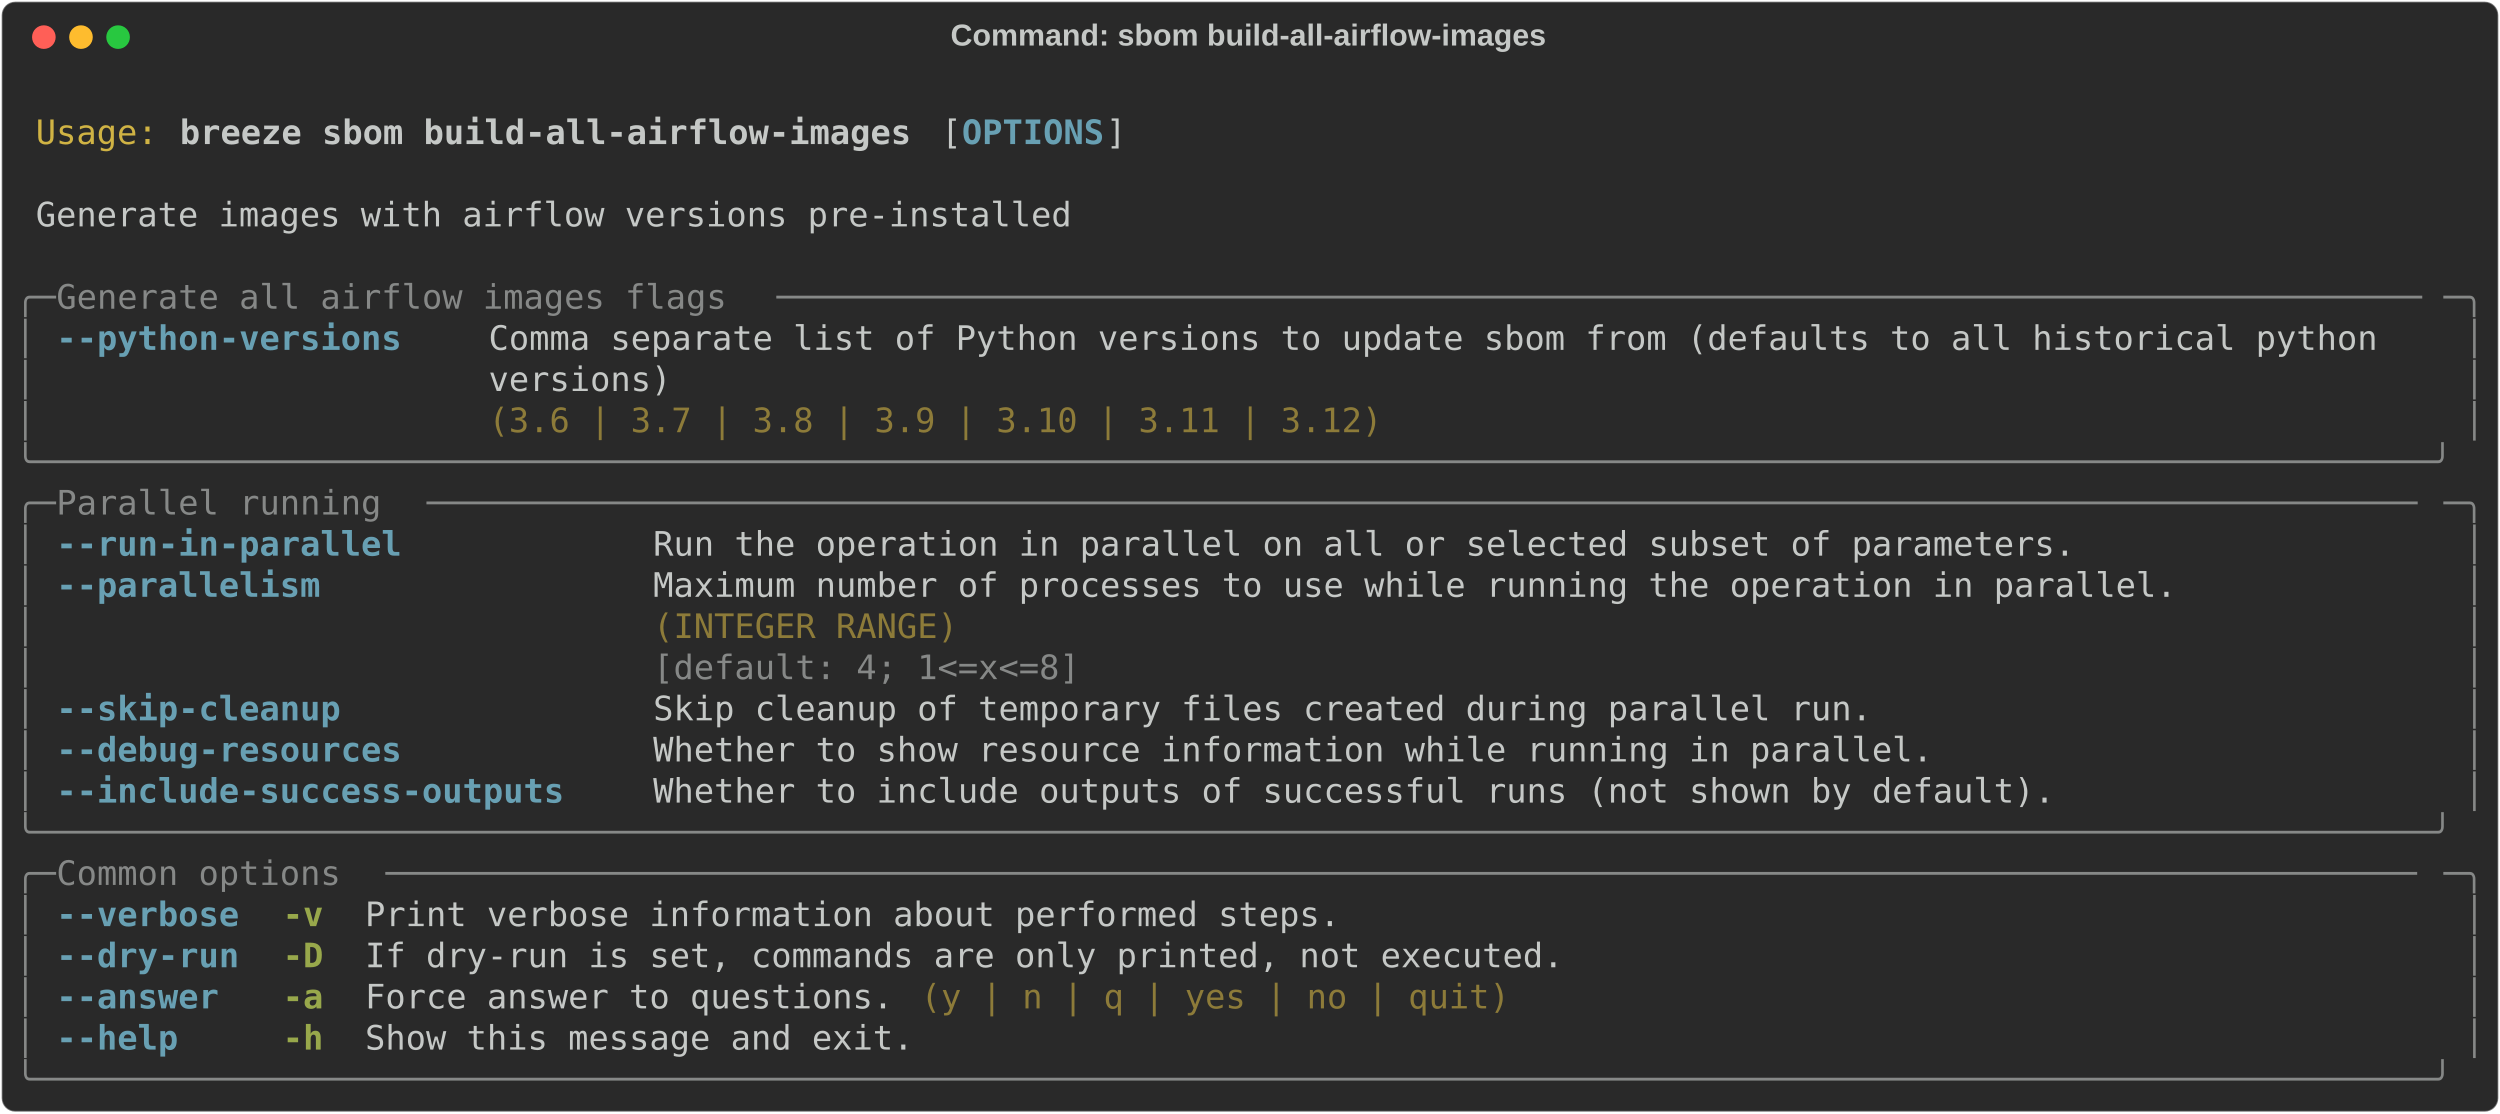
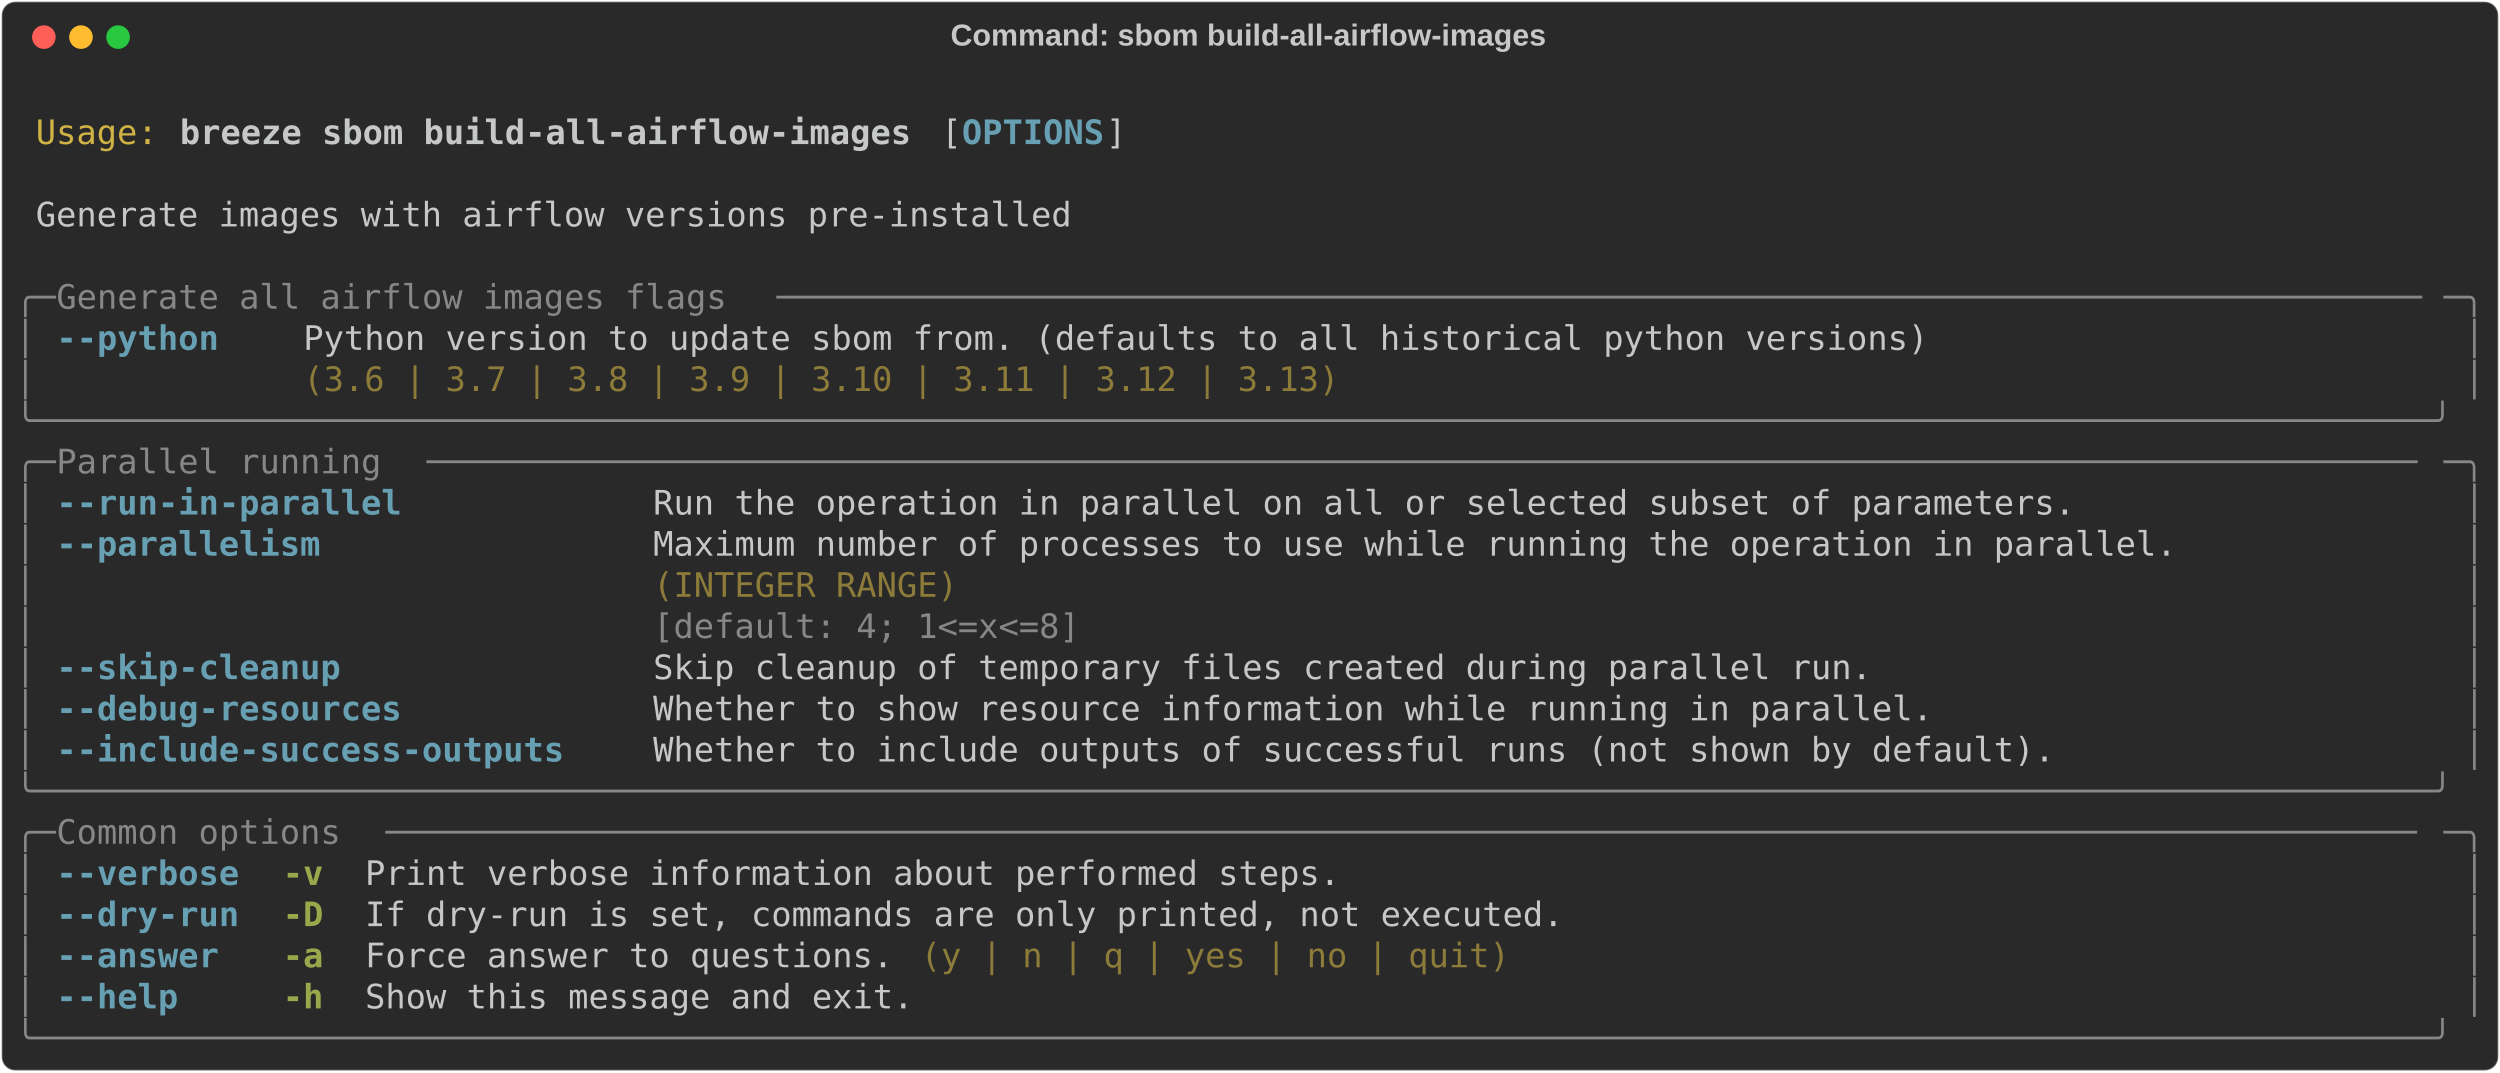
- <svg xmlns="http://www.w3.org/2000/svg" class="rich-terminal" viewBox="0 0 1482 660.0">
+ <svg xmlns="http://www.w3.org/2000/svg" class="rich-terminal" viewBox="0 0 1482 635.6">
  <style>

    @font-face {
        font-family: "Fira Code";
        src: local("FiraCode-Regular"),
                url("https://cdnjs.cloudflare.com/ajax/libs/firacode/6.2.0/woff2/FiraCode-Regular.woff2") format("woff2"),
                url("https://cdnjs.cloudflare.com/ajax/libs/firacode/6.2.0/woff/FiraCode-Regular.woff") format("woff");
        font-style: normal;
        font-weight: 400;
    }
    @font-face {
        font-family: "Fira Code";
        src: local("FiraCode-Bold"),
                url("https://cdnjs.cloudflare.com/ajax/libs/firacode/6.2.0/woff2/FiraCode-Bold.woff2") format("woff2"),
                url("https://cdnjs.cloudflare.com/ajax/libs/firacode/6.2.0/woff/FiraCode-Bold.woff") format("woff");
        font-style: bold;
        font-weight: 700;
    }

    .breeze-sbom-build-all-airflow-images-matrix {
        font-family: Fira Code, monospace;
        font-size: 20px;
        line-height: 24.4px;
        font-variant-east-asian: full-width;
    }

    .breeze-sbom-build-all-airflow-images-title {
        font-size: 18px;
        font-weight: bold;
        font-family: arial;
    }

    .breeze-sbom-build-all-airflow-images-r1 { fill: #c5c8c6 }
.breeze-sbom-build-all-airflow-images-r2 { fill: #d0b344 }
.breeze-sbom-build-all-airflow-images-r3 { fill: #c5c8c6;font-weight: bold }
.breeze-sbom-build-all-airflow-images-r4 { fill: #68a0b3;font-weight: bold }
.breeze-sbom-build-all-airflow-images-r5 { fill: #868887 }
.breeze-sbom-build-all-airflow-images-r6 { fill: #8d7b39 }
.breeze-sbom-build-all-airflow-images-r7 { fill: #98a84b;font-weight: bold }
    </style>
  <defs>
    <clipPath id="breeze-sbom-build-all-airflow-images-clip-terminal">
-       <rect x="0" y="0" width="1463.0" height="609.0" />
+       <rect x="0" y="0" width="1463.0" height="584.6" />
    </clipPath>
    <clipPath id="breeze-sbom-build-all-airflow-images-line-0">
      <rect x="0" y="1.5" width="1464" height="24.65" />
    </clipPath>
    <clipPath id="breeze-sbom-build-all-airflow-images-line-1">
      <rect x="0" y="25.9" width="1464" height="24.65" />
    </clipPath>
    <clipPath id="breeze-sbom-build-all-airflow-images-line-2">
      <rect x="0" y="50.3" width="1464" height="24.65" />
    </clipPath>
    <clipPath id="breeze-sbom-build-all-airflow-images-line-3">
      <rect x="0" y="74.7" width="1464" height="24.65" />
    </clipPath>
    <clipPath id="breeze-sbom-build-all-airflow-images-line-4">
      <rect x="0" y="99.1" width="1464" height="24.65" />
    </clipPath>
    <clipPath id="breeze-sbom-build-all-airflow-images-line-5">
      <rect x="0" y="123.5" width="1464" height="24.65" />
    </clipPath>
    <clipPath id="breeze-sbom-build-all-airflow-images-line-6">
      <rect x="0" y="147.9" width="1464" height="24.65" />
    </clipPath>
    <clipPath id="breeze-sbom-build-all-airflow-images-line-7">
      <rect x="0" y="172.3" width="1464" height="24.65" />
    </clipPath>
    <clipPath id="breeze-sbom-build-all-airflow-images-line-8">
      <rect x="0" y="196.7" width="1464" height="24.65" />
    </clipPath>
    <clipPath id="breeze-sbom-build-all-airflow-images-line-9">
      <rect x="0" y="221.1" width="1464" height="24.65" />
    </clipPath>
    <clipPath id="breeze-sbom-build-all-airflow-images-line-10">
      <rect x="0" y="245.5" width="1464" height="24.65" />
    </clipPath>
    <clipPath id="breeze-sbom-build-all-airflow-images-line-11">
      <rect x="0" y="269.9" width="1464" height="24.65" />
    </clipPath>
    <clipPath id="breeze-sbom-build-all-airflow-images-line-12">
      <rect x="0" y="294.3" width="1464" height="24.65" />
    </clipPath>
    <clipPath id="breeze-sbom-build-all-airflow-images-line-13">
      <rect x="0" y="318.7" width="1464" height="24.65" />
    </clipPath>
    <clipPath id="breeze-sbom-build-all-airflow-images-line-14">
      <rect x="0" y="343.1" width="1464" height="24.65" />
    </clipPath>
    <clipPath id="breeze-sbom-build-all-airflow-images-line-15">
      <rect x="0" y="367.5" width="1464" height="24.65" />
    </clipPath>
    <clipPath id="breeze-sbom-build-all-airflow-images-line-16">
      <rect x="0" y="391.9" width="1464" height="24.65" />
    </clipPath>
    <clipPath id="breeze-sbom-build-all-airflow-images-line-17">
      <rect x="0" y="416.3" width="1464" height="24.65" />
    </clipPath>
    <clipPath id="breeze-sbom-build-all-airflow-images-line-18">
      <rect x="0" y="440.7" width="1464" height="24.65" />
    </clipPath>
    <clipPath id="breeze-sbom-build-all-airflow-images-line-19">
      <rect x="0" y="465.1" width="1464" height="24.65" />
    </clipPath>
    <clipPath id="breeze-sbom-build-all-airflow-images-line-20">
      <rect x="0" y="489.5" width="1464" height="24.65" />
    </clipPath>
    <clipPath id="breeze-sbom-build-all-airflow-images-line-21">
      <rect x="0" y="513.9" width="1464" height="24.65" />
    </clipPath>
    <clipPath id="breeze-sbom-build-all-airflow-images-line-22">
      <rect x="0" y="538.3" width="1464" height="24.65" />
    </clipPath>
-     <clipPath id="breeze-sbom-build-all-airflow-images-line-23">
-       <rect x="0" y="562.7" width="1464" height="24.65" />
-     </clipPath>
  </defs>
-   <rect fill="#292929" stroke="rgba(255,255,255,0.35)" stroke-width="1" x="1" y="1" width="1480" height="658" rx="8" />
+   <rect fill="#292929" stroke="rgba(255,255,255,0.35)" stroke-width="1" x="1" y="1" width="1480" height="633.6" rx="8" />
  <text class="breeze-sbom-build-all-airflow-images-title" fill="#c5c8c6" text-anchor="middle" x="740" y="27">Command: sbom build-all-airflow-images</text>
  <g transform="translate(26,22)">
    <circle cx="0" cy="0" r="7" fill="#ff5f57" />
    <circle cx="22" cy="0" r="7" fill="#febc2e" />
    <circle cx="44" cy="0" r="7" fill="#28c840" />
  </g>
  <g transform="translate(9, 41)" clip-path="url(#breeze-sbom-build-all-airflow-images-clip-terminal)">
    <g class="breeze-sbom-build-all-airflow-images-matrix">
      <text class="breeze-sbom-build-all-airflow-images-r1" x="1464" y="20" textLength="12.2" clip-path="url(#breeze-sbom-build-all-airflow-images-line-0)">
</text>
      <text class="breeze-sbom-build-all-airflow-images-r2" x="12.2" y="44.4" textLength="73.2" clip-path="url(#breeze-sbom-build-all-airflow-images-line-1)">Usage:</text>
      <text class="breeze-sbom-build-all-airflow-images-r3" x="97.6" y="44.4" textLength="439.2" clip-path="url(#breeze-sbom-build-all-airflow-images-line-1)">breeze sbom build-all-airflow-images</text>
      <text class="breeze-sbom-build-all-airflow-images-r1" x="549" y="44.4" textLength="12.2" clip-path="url(#breeze-sbom-build-all-airflow-images-line-1)">[</text>
      <text class="breeze-sbom-build-all-airflow-images-r4" x="561.2" y="44.4" textLength="85.4" clip-path="url(#breeze-sbom-build-all-airflow-images-line-1)">OPTIONS</text>
      <text class="breeze-sbom-build-all-airflow-images-r1" x="646.6" y="44.4" textLength="12.2" clip-path="url(#breeze-sbom-build-all-airflow-images-line-1)">]</text>
      <text class="breeze-sbom-build-all-airflow-images-r1" x="1464" y="44.4" textLength="12.2" clip-path="url(#breeze-sbom-build-all-airflow-images-line-1)">
</text>
      <text class="breeze-sbom-build-all-airflow-images-r1" x="1464" y="68.8" textLength="12.2" clip-path="url(#breeze-sbom-build-all-airflow-images-line-2)">
</text>
      <text class="breeze-sbom-build-all-airflow-images-r1" x="12.2" y="93.2" textLength="622.2" clip-path="url(#breeze-sbom-build-all-airflow-images-line-3)">Generate images with airflow versions pre-installed</text>
      <text class="breeze-sbom-build-all-airflow-images-r1" x="1464" y="93.2" textLength="12.2" clip-path="url(#breeze-sbom-build-all-airflow-images-line-3)">
</text>
      <text class="breeze-sbom-build-all-airflow-images-r1" x="1464" y="117.6" textLength="12.2" clip-path="url(#breeze-sbom-build-all-airflow-images-line-4)">
</text>
      <text class="breeze-sbom-build-all-airflow-images-r5" x="0" y="142" textLength="24.4" clip-path="url(#breeze-sbom-build-all-airflow-images-line-5)">╭─</text>
      <text class="breeze-sbom-build-all-airflow-images-r5" x="24.4" y="142" textLength="427" clip-path="url(#breeze-sbom-build-all-airflow-images-line-5)"> Generate all airflow images flags </text>
      <text class="breeze-sbom-build-all-airflow-images-r5" x="451.4" y="142" textLength="988.2" clip-path="url(#breeze-sbom-build-all-airflow-images-line-5)">─────────────────────────────────────────────────────────────────────────────────</text>
      <text class="breeze-sbom-build-all-airflow-images-r5" x="1439.6" y="142" textLength="24.4" clip-path="url(#breeze-sbom-build-all-airflow-images-line-5)">─╮</text>
      <text class="breeze-sbom-build-all-airflow-images-r1" x="1464" y="142" textLength="12.2" clip-path="url(#breeze-sbom-build-all-airflow-images-line-5)">
</text>
      <text class="breeze-sbom-build-all-airflow-images-r5" x="0" y="166.4" textLength="12.2" clip-path="url(#breeze-sbom-build-all-airflow-images-line-6)">│</text>
-       <text class="breeze-sbom-build-all-airflow-images-r4" x="24.4" y="166.4" textLength="207.4" clip-path="url(#breeze-sbom-build-all-airflow-images-line-6)">--python-versions</text>
-       <text class="breeze-sbom-build-all-airflow-images-r1" x="280.6" y="166.4" textLength="1159" clip-path="url(#breeze-sbom-build-all-airflow-images-line-6)">Comma separate list of Python versions to update sbom from (defaults to all historical python  </text>
+       <text class="breeze-sbom-build-all-airflow-images-r4" x="24.4" y="166.4" textLength="97.6" clip-path="url(#breeze-sbom-build-all-airflow-images-line-6)">--python</text>
+       <text class="breeze-sbom-build-all-airflow-images-r1" x="170.8" y="166.4" textLength="976" clip-path="url(#breeze-sbom-build-all-airflow-images-line-6)">Python version to update sbom from. (defaults to all historical python versions)</text>
      <text class="breeze-sbom-build-all-airflow-images-r5" x="1451.8" y="166.4" textLength="12.2" clip-path="url(#breeze-sbom-build-all-airflow-images-line-6)">│</text>
      <text class="breeze-sbom-build-all-airflow-images-r1" x="1464" y="166.4" textLength="12.2" clip-path="url(#breeze-sbom-build-all-airflow-images-line-6)">
</text>
      <text class="breeze-sbom-build-all-airflow-images-r5" x="0" y="190.8" textLength="12.2" clip-path="url(#breeze-sbom-build-all-airflow-images-line-7)">│</text>
-       <text class="breeze-sbom-build-all-airflow-images-r1" x="280.6" y="190.8" textLength="1159" clip-path="url(#breeze-sbom-build-all-airflow-images-line-7)">versions)                                                                                      </text>
+       <text class="breeze-sbom-build-all-airflow-images-r6" x="170.8" y="190.8" textLength="976" clip-path="url(#breeze-sbom-build-all-airflow-images-line-7)">(3.6 | 3.7 | 3.8 | 3.9 | 3.10 | 3.11 | 3.12 | 3.13)                             </text>
      <text class="breeze-sbom-build-all-airflow-images-r5" x="1451.8" y="190.8" textLength="12.2" clip-path="url(#breeze-sbom-build-all-airflow-images-line-7)">│</text>
      <text class="breeze-sbom-build-all-airflow-images-r1" x="1464" y="190.8" textLength="12.2" clip-path="url(#breeze-sbom-build-all-airflow-images-line-7)">
</text>
-       <text class="breeze-sbom-build-all-airflow-images-r5" x="0" y="215.2" textLength="12.2" clip-path="url(#breeze-sbom-build-all-airflow-images-line-8)">│</text>
-       <text class="breeze-sbom-build-all-airflow-images-r6" x="280.6" y="215.2" textLength="1159" clip-path="url(#breeze-sbom-build-all-airflow-images-line-8)">(3.6 | 3.7 | 3.8 | 3.9 | 3.10 | 3.11 | 3.12)                                                   </text>
-       <text class="breeze-sbom-build-all-airflow-images-r5" x="1451.8" y="215.2" textLength="12.2" clip-path="url(#breeze-sbom-build-all-airflow-images-line-8)">│</text>
+       <text class="breeze-sbom-build-all-airflow-images-r5" x="0" y="215.2" textLength="1464" clip-path="url(#breeze-sbom-build-all-airflow-images-line-8)">╰──────────────────────────────────────────────────────────────────────────────────────────────────────────────────────╯</text>
      <text class="breeze-sbom-build-all-airflow-images-r1" x="1464" y="215.2" textLength="12.2" clip-path="url(#breeze-sbom-build-all-airflow-images-line-8)">
</text>
-       <text class="breeze-sbom-build-all-airflow-images-r5" x="0" y="239.6" textLength="1464" clip-path="url(#breeze-sbom-build-all-airflow-images-line-9)">╰──────────────────────────────────────────────────────────────────────────────────────────────────────────────────────╯</text>
+       <text class="breeze-sbom-build-all-airflow-images-r5" x="0" y="239.6" textLength="24.4" clip-path="url(#breeze-sbom-build-all-airflow-images-line-9)">╭─</text>
+       <text class="breeze-sbom-build-all-airflow-images-r5" x="24.4" y="239.6" textLength="219.6" clip-path="url(#breeze-sbom-build-all-airflow-images-line-9)"> Parallel running </text>
+       <text class="breeze-sbom-build-all-airflow-images-r5" x="244" y="239.6" textLength="1195.6" clip-path="url(#breeze-sbom-build-all-airflow-images-line-9)">──────────────────────────────────────────────────────────────────────────────────────────────────</text>
+       <text class="breeze-sbom-build-all-airflow-images-r5" x="1439.6" y="239.6" textLength="24.4" clip-path="url(#breeze-sbom-build-all-airflow-images-line-9)">─╮</text>
      <text class="breeze-sbom-build-all-airflow-images-r1" x="1464" y="239.6" textLength="12.2" clip-path="url(#breeze-sbom-build-all-airflow-images-line-9)">
</text>
-       <text class="breeze-sbom-build-all-airflow-images-r5" x="0" y="264" textLength="24.4" clip-path="url(#breeze-sbom-build-all-airflow-images-line-10)">╭─</text>
-       <text class="breeze-sbom-build-all-airflow-images-r5" x="24.4" y="264" textLength="219.6" clip-path="url(#breeze-sbom-build-all-airflow-images-line-10)"> Parallel running </text>
-       <text class="breeze-sbom-build-all-airflow-images-r5" x="244" y="264" textLength="1195.6" clip-path="url(#breeze-sbom-build-all-airflow-images-line-10)">──────────────────────────────────────────────────────────────────────────────────────────────────</text>
-       <text class="breeze-sbom-build-all-airflow-images-r5" x="1439.6" y="264" textLength="24.4" clip-path="url(#breeze-sbom-build-all-airflow-images-line-10)">─╮</text>
+       <text class="breeze-sbom-build-all-airflow-images-r5" x="0" y="264" textLength="12.2" clip-path="url(#breeze-sbom-build-all-airflow-images-line-10)">│</text>
+       <text class="breeze-sbom-build-all-airflow-images-r4" x="24.4" y="264" textLength="207.4" clip-path="url(#breeze-sbom-build-all-airflow-images-line-10)">--run-in-parallel</text>
+       <text class="breeze-sbom-build-all-airflow-images-r1" x="378.2" y="264" textLength="854" clip-path="url(#breeze-sbom-build-all-airflow-images-line-10)">Run the operation in parallel on all or selected subset of parameters.</text>
+       <text class="breeze-sbom-build-all-airflow-images-r5" x="1451.8" y="264" textLength="12.2" clip-path="url(#breeze-sbom-build-all-airflow-images-line-10)">│</text>
      <text class="breeze-sbom-build-all-airflow-images-r1" x="1464" y="264" textLength="12.2" clip-path="url(#breeze-sbom-build-all-airflow-images-line-10)">
</text>
      <text class="breeze-sbom-build-all-airflow-images-r5" x="0" y="288.4" textLength="12.2" clip-path="url(#breeze-sbom-build-all-airflow-images-line-11)">│</text>
-       <text class="breeze-sbom-build-all-airflow-images-r4" x="24.4" y="288.4" textLength="207.4" clip-path="url(#breeze-sbom-build-all-airflow-images-line-11)">--run-in-parallel</text>
-       <text class="breeze-sbom-build-all-airflow-images-r1" x="378.2" y="288.4" textLength="854" clip-path="url(#breeze-sbom-build-all-airflow-images-line-11)">Run the operation in parallel on all or selected subset of parameters.</text>
+       <text class="breeze-sbom-build-all-airflow-images-r4" x="24.4" y="288.4" textLength="158.6" clip-path="url(#breeze-sbom-build-all-airflow-images-line-11)">--parallelism</text>
+       <text class="breeze-sbom-build-all-airflow-images-r1" x="378.2" y="288.4" textLength="915" clip-path="url(#breeze-sbom-build-all-airflow-images-line-11)">Maximum number of processes to use while running the operation in parallel.</text>
      <text class="breeze-sbom-build-all-airflow-images-r5" x="1451.8" y="288.4" textLength="12.2" clip-path="url(#breeze-sbom-build-all-airflow-images-line-11)">│</text>
      <text class="breeze-sbom-build-all-airflow-images-r1" x="1464" y="288.4" textLength="12.2" clip-path="url(#breeze-sbom-build-all-airflow-images-line-11)">
</text>
      <text class="breeze-sbom-build-all-airflow-images-r5" x="0" y="312.8" textLength="12.2" clip-path="url(#breeze-sbom-build-all-airflow-images-line-12)">│</text>
-       <text class="breeze-sbom-build-all-airflow-images-r4" x="24.4" y="312.8" textLength="158.6" clip-path="url(#breeze-sbom-build-all-airflow-images-line-12)">--parallelism</text>
-       <text class="breeze-sbom-build-all-airflow-images-r1" x="378.2" y="312.8" textLength="915" clip-path="url(#breeze-sbom-build-all-airflow-images-line-12)">Maximum number of processes to use while running the operation in parallel.</text>
+       <text class="breeze-sbom-build-all-airflow-images-r6" x="378.2" y="312.8" textLength="915" clip-path="url(#breeze-sbom-build-all-airflow-images-line-12)">(INTEGER RANGE)                                                            </text>
      <text class="breeze-sbom-build-all-airflow-images-r5" x="1451.8" y="312.8" textLength="12.2" clip-path="url(#breeze-sbom-build-all-airflow-images-line-12)">│</text>
      <text class="breeze-sbom-build-all-airflow-images-r1" x="1464" y="312.8" textLength="12.2" clip-path="url(#breeze-sbom-build-all-airflow-images-line-12)">
</text>
      <text class="breeze-sbom-build-all-airflow-images-r5" x="0" y="337.2" textLength="12.2" clip-path="url(#breeze-sbom-build-all-airflow-images-line-13)">│</text>
-       <text class="breeze-sbom-build-all-airflow-images-r6" x="378.2" y="337.2" textLength="915" clip-path="url(#breeze-sbom-build-all-airflow-images-line-13)">(INTEGER RANGE)                                                            </text>
+       <text class="breeze-sbom-build-all-airflow-images-r5" x="378.2" y="337.2" textLength="915" clip-path="url(#breeze-sbom-build-all-airflow-images-line-13)">[default: 4; 1&lt;=x&lt;=8]                                                      </text>
      <text class="breeze-sbom-build-all-airflow-images-r5" x="1451.8" y="337.2" textLength="12.2" clip-path="url(#breeze-sbom-build-all-airflow-images-line-13)">│</text>
      <text class="breeze-sbom-build-all-airflow-images-r1" x="1464" y="337.2" textLength="12.2" clip-path="url(#breeze-sbom-build-all-airflow-images-line-13)">
</text>
      <text class="breeze-sbom-build-all-airflow-images-r5" x="0" y="361.6" textLength="12.2" clip-path="url(#breeze-sbom-build-all-airflow-images-line-14)">│</text>
-       <text class="breeze-sbom-build-all-airflow-images-r5" x="378.2" y="361.6" textLength="915" clip-path="url(#breeze-sbom-build-all-airflow-images-line-14)">[default: 4; 1&lt;=x&lt;=8]                                                      </text>
+       <text class="breeze-sbom-build-all-airflow-images-r4" x="24.4" y="361.6" textLength="170.8" clip-path="url(#breeze-sbom-build-all-airflow-images-line-14)">--skip-cleanup</text>
+       <text class="breeze-sbom-build-all-airflow-images-r1" x="378.2" y="361.6" textLength="732" clip-path="url(#breeze-sbom-build-all-airflow-images-line-14)">Skip cleanup of temporary files created during parallel run.</text>
      <text class="breeze-sbom-build-all-airflow-images-r5" x="1451.8" y="361.6" textLength="12.2" clip-path="url(#breeze-sbom-build-all-airflow-images-line-14)">│</text>
      <text class="breeze-sbom-build-all-airflow-images-r1" x="1464" y="361.6" textLength="12.2" clip-path="url(#breeze-sbom-build-all-airflow-images-line-14)">
</text>
      <text class="breeze-sbom-build-all-airflow-images-r5" x="0" y="386" textLength="12.2" clip-path="url(#breeze-sbom-build-all-airflow-images-line-15)">│</text>
-       <text class="breeze-sbom-build-all-airflow-images-r4" x="24.4" y="386" textLength="170.8" clip-path="url(#breeze-sbom-build-all-airflow-images-line-15)">--skip-cleanup</text>
-       <text class="breeze-sbom-build-all-airflow-images-r1" x="378.2" y="386" textLength="732" clip-path="url(#breeze-sbom-build-all-airflow-images-line-15)">Skip cleanup of temporary files created during parallel run.</text>
+       <text class="breeze-sbom-build-all-airflow-images-r4" x="24.4" y="386" textLength="207.4" clip-path="url(#breeze-sbom-build-all-airflow-images-line-15)">--debug-resources</text>
+       <text class="breeze-sbom-build-all-airflow-images-r1" x="378.2" y="386" textLength="768.6" clip-path="url(#breeze-sbom-build-all-airflow-images-line-15)">Whether to show resource information while running in parallel.</text>
      <text class="breeze-sbom-build-all-airflow-images-r5" x="1451.8" y="386" textLength="12.2" clip-path="url(#breeze-sbom-build-all-airflow-images-line-15)">│</text>
      <text class="breeze-sbom-build-all-airflow-images-r1" x="1464" y="386" textLength="12.2" clip-path="url(#breeze-sbom-build-all-airflow-images-line-15)">
</text>
      <text class="breeze-sbom-build-all-airflow-images-r5" x="0" y="410.4" textLength="12.2" clip-path="url(#breeze-sbom-build-all-airflow-images-line-16)">│</text>
-       <text class="breeze-sbom-build-all-airflow-images-r4" x="24.4" y="410.4" textLength="207.4" clip-path="url(#breeze-sbom-build-all-airflow-images-line-16)">--debug-resources</text>
-       <text class="breeze-sbom-build-all-airflow-images-r1" x="378.2" y="410.4" textLength="768.6" clip-path="url(#breeze-sbom-build-all-airflow-images-line-16)">Whether to show resource information while running in parallel.</text>
+       <text class="breeze-sbom-build-all-airflow-images-r4" x="24.4" y="410.4" textLength="305" clip-path="url(#breeze-sbom-build-all-airflow-images-line-16)">--include-success-outputs</text>
+       <text class="breeze-sbom-build-all-airflow-images-r1" x="378.2" y="410.4" textLength="841.8" clip-path="url(#breeze-sbom-build-all-airflow-images-line-16)">Whether to include outputs of successful runs (not shown by default).</text>
      <text class="breeze-sbom-build-all-airflow-images-r5" x="1451.8" y="410.4" textLength="12.2" clip-path="url(#breeze-sbom-build-all-airflow-images-line-16)">│</text>
      <text class="breeze-sbom-build-all-airflow-images-r1" x="1464" y="410.4" textLength="12.2" clip-path="url(#breeze-sbom-build-all-airflow-images-line-16)">
</text>
-       <text class="breeze-sbom-build-all-airflow-images-r5" x="0" y="434.8" textLength="12.2" clip-path="url(#breeze-sbom-build-all-airflow-images-line-17)">│</text>
-       <text class="breeze-sbom-build-all-airflow-images-r4" x="24.4" y="434.8" textLength="305" clip-path="url(#breeze-sbom-build-all-airflow-images-line-17)">--include-success-outputs</text>
-       <text class="breeze-sbom-build-all-airflow-images-r1" x="378.2" y="434.8" textLength="841.8" clip-path="url(#breeze-sbom-build-all-airflow-images-line-17)">Whether to include outputs of successful runs (not shown by default).</text>
-       <text class="breeze-sbom-build-all-airflow-images-r5" x="1451.8" y="434.8" textLength="12.2" clip-path="url(#breeze-sbom-build-all-airflow-images-line-17)">│</text>
+       <text class="breeze-sbom-build-all-airflow-images-r5" x="0" y="434.8" textLength="1464" clip-path="url(#breeze-sbom-build-all-airflow-images-line-17)">╰──────────────────────────────────────────────────────────────────────────────────────────────────────────────────────╯</text>
      <text class="breeze-sbom-build-all-airflow-images-r1" x="1464" y="434.8" textLength="12.2" clip-path="url(#breeze-sbom-build-all-airflow-images-line-17)">
</text>
-       <text class="breeze-sbom-build-all-airflow-images-r5" x="0" y="459.2" textLength="1464" clip-path="url(#breeze-sbom-build-all-airflow-images-line-18)">╰──────────────────────────────────────────────────────────────────────────────────────────────────────────────────────╯</text>
+       <text class="breeze-sbom-build-all-airflow-images-r5" x="0" y="459.2" textLength="24.4" clip-path="url(#breeze-sbom-build-all-airflow-images-line-18)">╭─</text>
+       <text class="breeze-sbom-build-all-airflow-images-r5" x="24.4" y="459.2" textLength="195.2" clip-path="url(#breeze-sbom-build-all-airflow-images-line-18)"> Common options </text>
+       <text class="breeze-sbom-build-all-airflow-images-r5" x="219.6" y="459.2" textLength="1220" clip-path="url(#breeze-sbom-build-all-airflow-images-line-18)">────────────────────────────────────────────────────────────────────────────────────────────────────</text>
+       <text class="breeze-sbom-build-all-airflow-images-r5" x="1439.6" y="459.2" textLength="24.4" clip-path="url(#breeze-sbom-build-all-airflow-images-line-18)">─╮</text>
      <text class="breeze-sbom-build-all-airflow-images-r1" x="1464" y="459.2" textLength="12.2" clip-path="url(#breeze-sbom-build-all-airflow-images-line-18)">
</text>
-       <text class="breeze-sbom-build-all-airflow-images-r5" x="0" y="483.6" textLength="24.4" clip-path="url(#breeze-sbom-build-all-airflow-images-line-19)">╭─</text>
-       <text class="breeze-sbom-build-all-airflow-images-r5" x="24.4" y="483.6" textLength="195.2" clip-path="url(#breeze-sbom-build-all-airflow-images-line-19)"> Common options </text>
-       <text class="breeze-sbom-build-all-airflow-images-r5" x="219.6" y="483.6" textLength="1220" clip-path="url(#breeze-sbom-build-all-airflow-images-line-19)">────────────────────────────────────────────────────────────────────────────────────────────────────</text>
-       <text class="breeze-sbom-build-all-airflow-images-r5" x="1439.6" y="483.6" textLength="24.4" clip-path="url(#breeze-sbom-build-all-airflow-images-line-19)">─╮</text>
+       <text class="breeze-sbom-build-all-airflow-images-r5" x="0" y="483.6" textLength="12.2" clip-path="url(#breeze-sbom-build-all-airflow-images-line-19)">│</text>
+       <text class="breeze-sbom-build-all-airflow-images-r4" x="24.4" y="483.6" textLength="109.8" clip-path="url(#breeze-sbom-build-all-airflow-images-line-19)">--verbose</text>
+       <text class="breeze-sbom-build-all-airflow-images-r7" x="158.6" y="483.6" textLength="24.4" clip-path="url(#breeze-sbom-build-all-airflow-images-line-19)">-v</text>
+       <text class="breeze-sbom-build-all-airflow-images-r1" x="207.4" y="483.6" textLength="585.6" clip-path="url(#breeze-sbom-build-all-airflow-images-line-19)">Print verbose information about performed steps.</text>
+       <text class="breeze-sbom-build-all-airflow-images-r5" x="1451.8" y="483.6" textLength="12.2" clip-path="url(#breeze-sbom-build-all-airflow-images-line-19)">│</text>
      <text class="breeze-sbom-build-all-airflow-images-r1" x="1464" y="483.6" textLength="12.2" clip-path="url(#breeze-sbom-build-all-airflow-images-line-19)">
</text>
      <text class="breeze-sbom-build-all-airflow-images-r5" x="0" y="508" textLength="12.2" clip-path="url(#breeze-sbom-build-all-airflow-images-line-20)">│</text>
-       <text class="breeze-sbom-build-all-airflow-images-r4" x="24.4" y="508" textLength="109.8" clip-path="url(#breeze-sbom-build-all-airflow-images-line-20)">--verbose</text>
-       <text class="breeze-sbom-build-all-airflow-images-r7" x="158.6" y="508" textLength="24.4" clip-path="url(#breeze-sbom-build-all-airflow-images-line-20)">-v</text>
-       <text class="breeze-sbom-build-all-airflow-images-r1" x="207.4" y="508" textLength="585.6" clip-path="url(#breeze-sbom-build-all-airflow-images-line-20)">Print verbose information about performed steps.</text>
+       <text class="breeze-sbom-build-all-airflow-images-r4" x="24.4" y="508" textLength="109.8" clip-path="url(#breeze-sbom-build-all-airflow-images-line-20)">--dry-run</text>
+       <text class="breeze-sbom-build-all-airflow-images-r7" x="158.6" y="508" textLength="24.4" clip-path="url(#breeze-sbom-build-all-airflow-images-line-20)">-D</text>
+       <text class="breeze-sbom-build-all-airflow-images-r1" x="207.4" y="508" textLength="719.8" clip-path="url(#breeze-sbom-build-all-airflow-images-line-20)">If dry-run is set, commands are only printed, not executed.</text>
      <text class="breeze-sbom-build-all-airflow-images-r5" x="1451.8" y="508" textLength="12.2" clip-path="url(#breeze-sbom-build-all-airflow-images-line-20)">│</text>
      <text class="breeze-sbom-build-all-airflow-images-r1" x="1464" y="508" textLength="12.2" clip-path="url(#breeze-sbom-build-all-airflow-images-line-20)">
</text>
      <text class="breeze-sbom-build-all-airflow-images-r5" x="0" y="532.4" textLength="12.2" clip-path="url(#breeze-sbom-build-all-airflow-images-line-21)">│</text>
-       <text class="breeze-sbom-build-all-airflow-images-r4" x="24.4" y="532.4" textLength="109.8" clip-path="url(#breeze-sbom-build-all-airflow-images-line-21)">--dry-run</text>
-       <text class="breeze-sbom-build-all-airflow-images-r7" x="158.6" y="532.4" textLength="24.4" clip-path="url(#breeze-sbom-build-all-airflow-images-line-21)">-D</text>
-       <text class="breeze-sbom-build-all-airflow-images-r1" x="207.4" y="532.4" textLength="719.8" clip-path="url(#breeze-sbom-build-all-airflow-images-line-21)">If dry-run is set, commands are only printed, not executed.</text>
+       <text class="breeze-sbom-build-all-airflow-images-r4" x="24.4" y="532.4" textLength="97.6" clip-path="url(#breeze-sbom-build-all-airflow-images-line-21)">--answer</text>
+       <text class="breeze-sbom-build-all-airflow-images-r7" x="158.6" y="532.4" textLength="24.4" clip-path="url(#breeze-sbom-build-all-airflow-images-line-21)">-a</text>
+       <text class="breeze-sbom-build-all-airflow-images-r1" x="207.4" y="532.4" textLength="317.2" clip-path="url(#breeze-sbom-build-all-airflow-images-line-21)">Force answer to questions.</text>
+       <text class="breeze-sbom-build-all-airflow-images-r6" x="536.8" y="532.4" textLength="353.8" clip-path="url(#breeze-sbom-build-all-airflow-images-line-21)">(y | n | q | yes | no | quit)</text>
      <text class="breeze-sbom-build-all-airflow-images-r5" x="1451.8" y="532.4" textLength="12.2" clip-path="url(#breeze-sbom-build-all-airflow-images-line-21)">│</text>
      <text class="breeze-sbom-build-all-airflow-images-r1" x="1464" y="532.4" textLength="12.2" clip-path="url(#breeze-sbom-build-all-airflow-images-line-21)">
</text>
      <text class="breeze-sbom-build-all-airflow-images-r5" x="0" y="556.8" textLength="12.2" clip-path="url(#breeze-sbom-build-all-airflow-images-line-22)">│</text>
-       <text class="breeze-sbom-build-all-airflow-images-r4" x="24.4" y="556.8" textLength="97.6" clip-path="url(#breeze-sbom-build-all-airflow-images-line-22)">--answer</text>
-       <text class="breeze-sbom-build-all-airflow-images-r7" x="158.6" y="556.8" textLength="24.4" clip-path="url(#breeze-sbom-build-all-airflow-images-line-22)">-a</text>
-       <text class="breeze-sbom-build-all-airflow-images-r1" x="207.4" y="556.8" textLength="317.2" clip-path="url(#breeze-sbom-build-all-airflow-images-line-22)">Force answer to questions.</text>
-       <text class="breeze-sbom-build-all-airflow-images-r6" x="536.8" y="556.8" textLength="353.8" clip-path="url(#breeze-sbom-build-all-airflow-images-line-22)">(y | n | q | yes | no | quit)</text>
+       <text class="breeze-sbom-build-all-airflow-images-r4" x="24.4" y="556.8" textLength="73.2" clip-path="url(#breeze-sbom-build-all-airflow-images-line-22)">--help</text>
+       <text class="breeze-sbom-build-all-airflow-images-r7" x="158.6" y="556.8" textLength="24.4" clip-path="url(#breeze-sbom-build-all-airflow-images-line-22)">-h</text>
+       <text class="breeze-sbom-build-all-airflow-images-r1" x="207.4" y="556.8" textLength="329.4" clip-path="url(#breeze-sbom-build-all-airflow-images-line-22)">Show this message and exit.</text>
      <text class="breeze-sbom-build-all-airflow-images-r5" x="1451.8" y="556.8" textLength="12.2" clip-path="url(#breeze-sbom-build-all-airflow-images-line-22)">│</text>
      <text class="breeze-sbom-build-all-airflow-images-r1" x="1464" y="556.8" textLength="12.2" clip-path="url(#breeze-sbom-build-all-airflow-images-line-22)">
</text>
-       <text class="breeze-sbom-build-all-airflow-images-r5" x="0" y="581.2" textLength="12.2" clip-path="url(#breeze-sbom-build-all-airflow-images-line-23)">│</text>
-       <text class="breeze-sbom-build-all-airflow-images-r4" x="24.4" y="581.2" textLength="73.2" clip-path="url(#breeze-sbom-build-all-airflow-images-line-23)">--help</text>
-       <text class="breeze-sbom-build-all-airflow-images-r7" x="158.6" y="581.2" textLength="24.4" clip-path="url(#breeze-sbom-build-all-airflow-images-line-23)">-h</text>
-       <text class="breeze-sbom-build-all-airflow-images-r1" x="207.4" y="581.2" textLength="329.4" clip-path="url(#breeze-sbom-build-all-airflow-images-line-23)">Show this message and exit.</text>
-       <text class="breeze-sbom-build-all-airflow-images-r5" x="1451.8" y="581.2" textLength="12.2" clip-path="url(#breeze-sbom-build-all-airflow-images-line-23)">│</text>
+       <text class="breeze-sbom-build-all-airflow-images-r5" x="0" y="581.2" textLength="1464" clip-path="url(#breeze-sbom-build-all-airflow-images-line-23)">╰──────────────────────────────────────────────────────────────────────────────────────────────────────────────────────╯</text>
      <text class="breeze-sbom-build-all-airflow-images-r1" x="1464" y="581.2" textLength="12.2" clip-path="url(#breeze-sbom-build-all-airflow-images-line-23)">
- </text>
-       <text class="breeze-sbom-build-all-airflow-images-r5" x="0" y="605.6" textLength="1464" clip-path="url(#breeze-sbom-build-all-airflow-images-line-24)">╰──────────────────────────────────────────────────────────────────────────────────────────────────────────────────────╯</text>
-       <text class="breeze-sbom-build-all-airflow-images-r1" x="1464" y="605.6" textLength="12.2" clip-path="url(#breeze-sbom-build-all-airflow-images-line-24)">
</text>
    </g>
  </g>
</svg>
